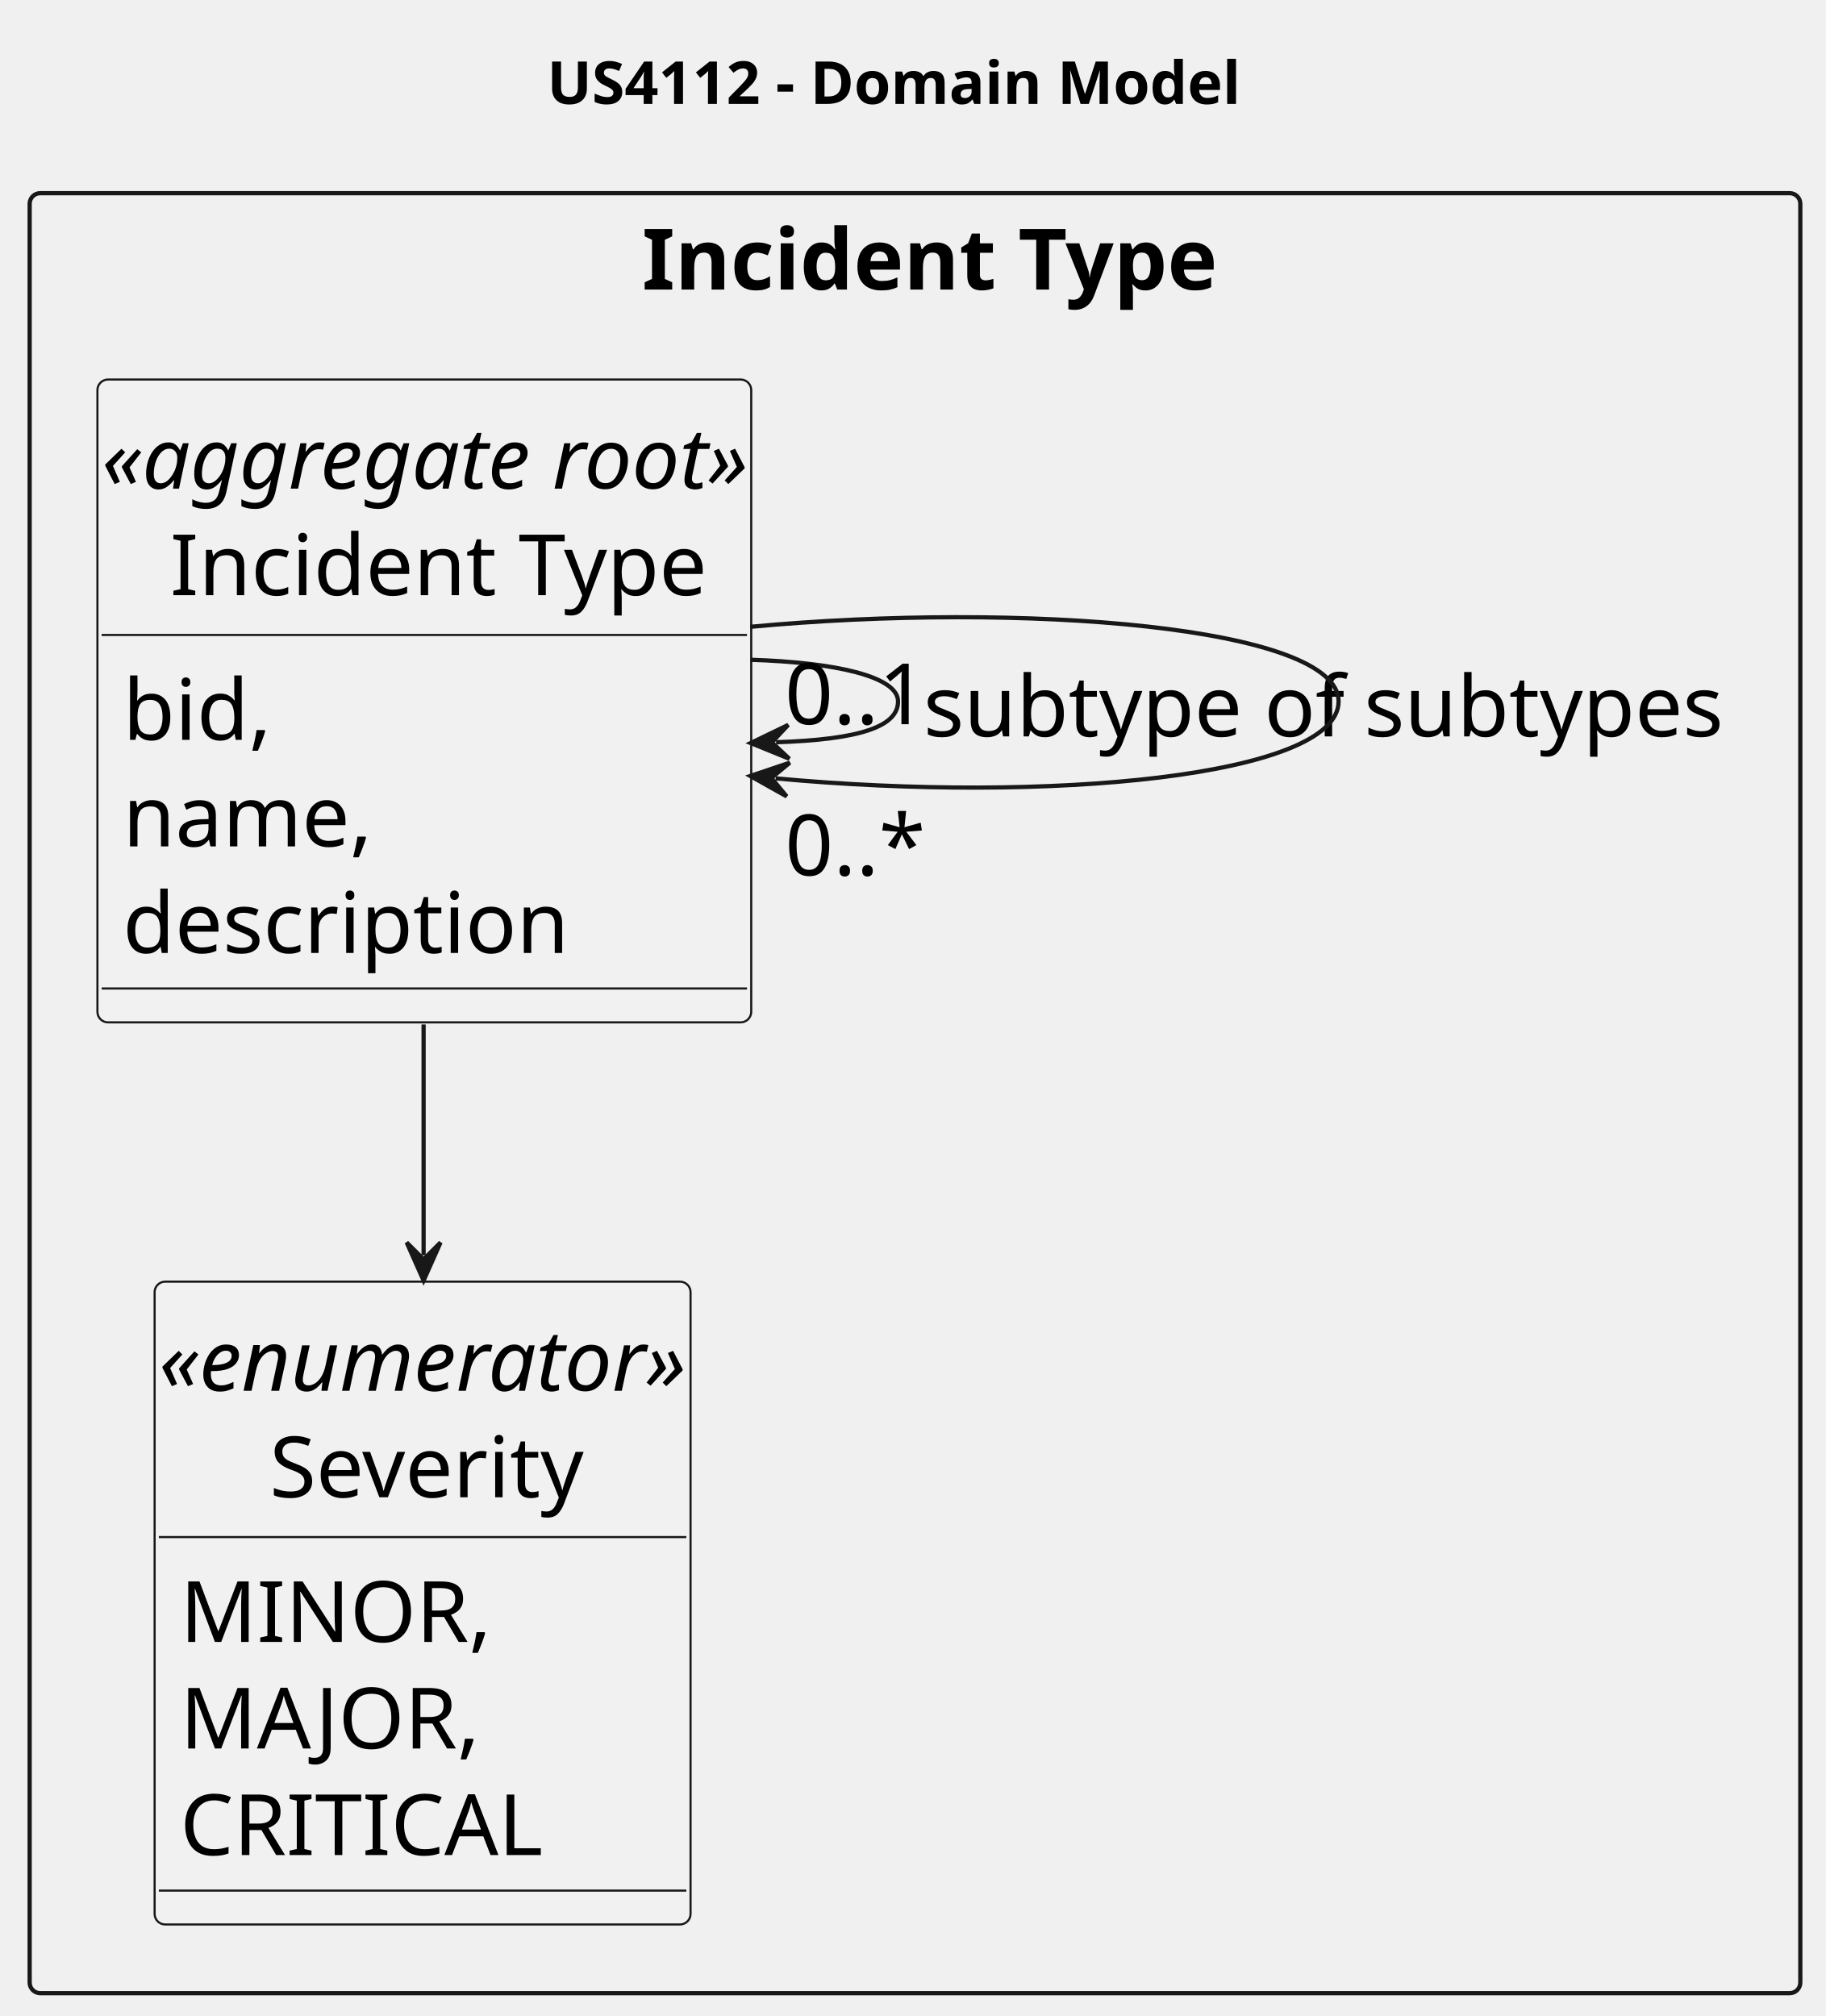
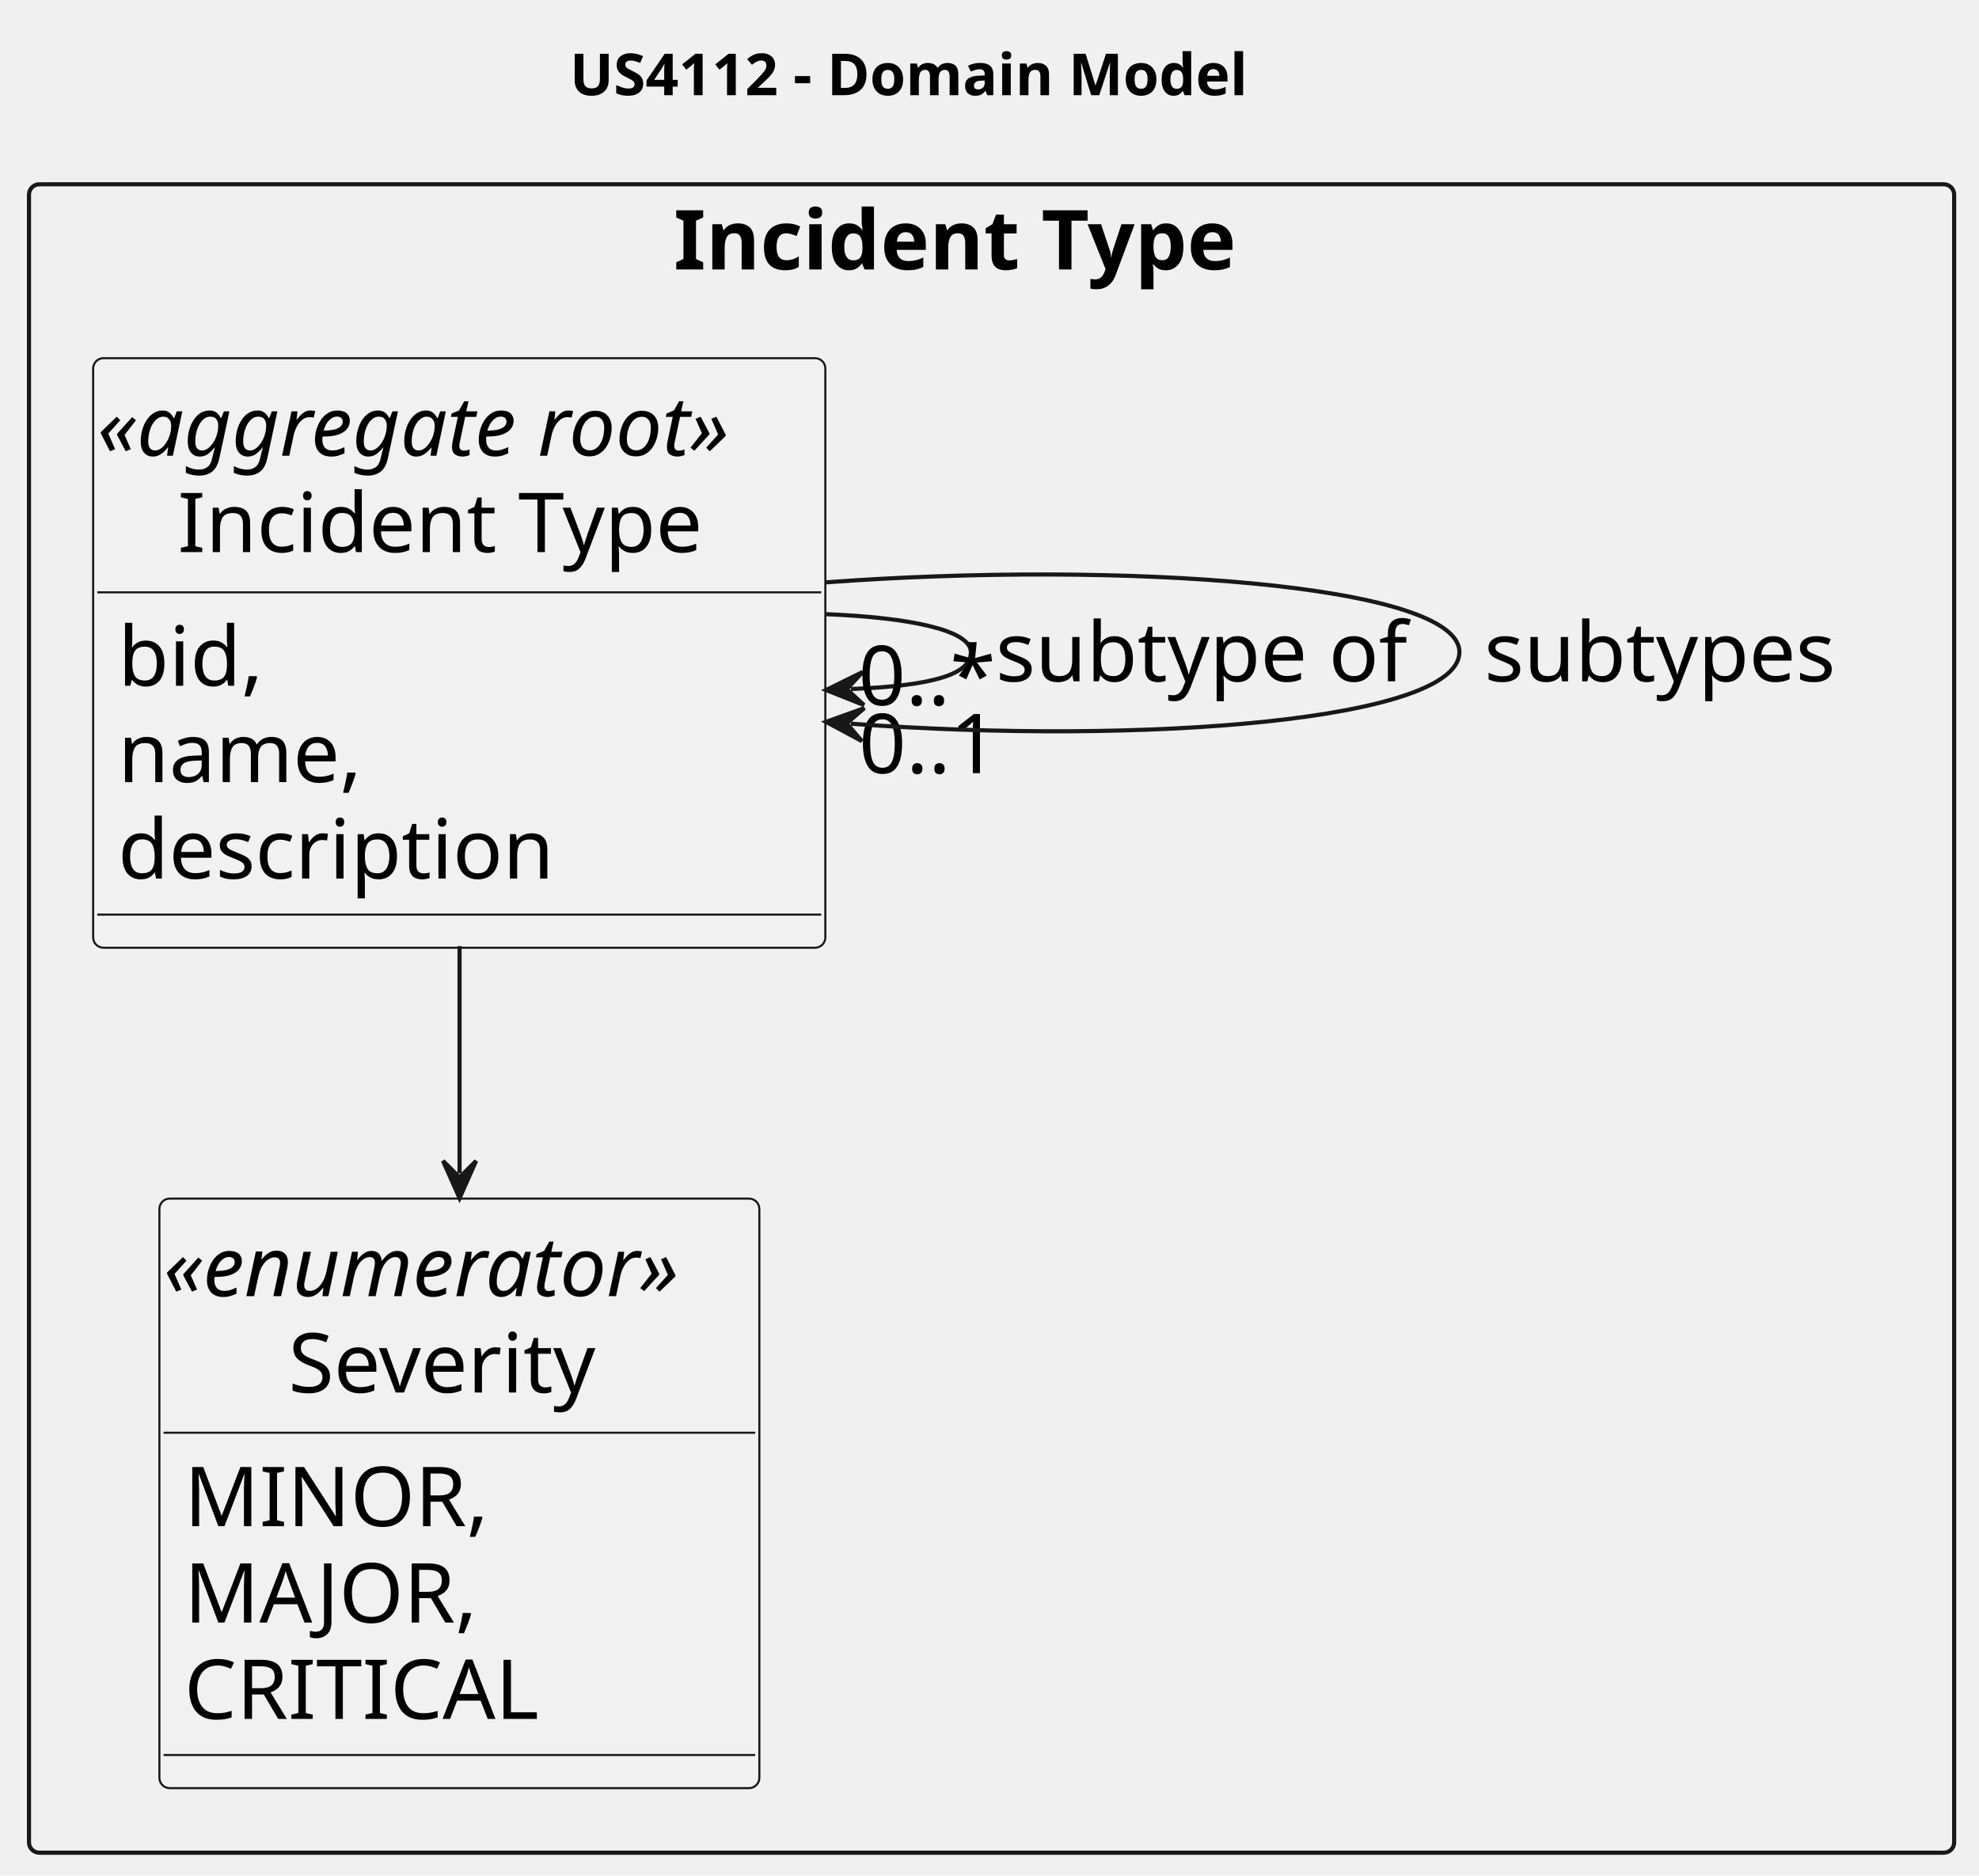
- <svg xmlns="http://www.w3.org/2000/svg" contentStyleType="text/css" data-diagram-type="CLASS" height="476px" preserveAspectRatio="none" style="width:431px;height:476px;background:#F0F0F0;" version="1.1" viewBox="0 0 431 476" width="431px" zoomAndPan="magnify">
+ <svg xmlns="http://www.w3.org/2000/svg" contentStyleType="text/css" data-diagram-type="CLASS" height="453px" preserveAspectRatio="none" style="width:478px;height:453px;background:#F0F0F0;" version="1.1" viewBox="0 0 478 453" width="478px" zoomAndPan="magnify">
  <defs />
  <g>
-     <rect fill="#F0F0F0" height="476" style="stroke:none;stroke-width:1;" width="431" x="0" y="0" />
-     <text fill="#000000" font-family="sans-serif" font-size="14" font-weight="bold" lengthAdjust="spacing" textLength="158.703" x="129.148" y="24.533">US4112 - Domain Model</text>
+     <rect fill="#F0F0F0" height="453" style="stroke:none;stroke-width:1;" width="478" x="0" y="0" />
+     <text fill="#000000" font-family="sans-serif" font-size="14" font-weight="bold" lengthAdjust="spacing" textLength="188.754" x="137.623" y="22.995">US4112 - Domain Model</text>
    <g class="cluster" data-entity="Incident Type" data-source-line="5" data-uid="ent0002" id="cluster_Incident Type">
-       <rect fill="none" height="425" rx="2.5" ry="2.5" style="stroke:#181818;stroke-width:1;" width="418" x="7" y="45.609" />
-       <text fill="#000000" font-family="sans-serif" font-size="20" font-weight="bold" lengthAdjust="spacing" textLength="128.906" x="151.547" y="68.371">Incident Type</text>
+       <rect fill="none" height="403" rx="2.5" ry="2.5" style="stroke:#181818;stroke-width:1;" width="465" x="7" y="44.514" />
+       <text fill="#000000" font-family="sans-serif" font-size="20" font-weight="bold" lengthAdjust="spacing" textLength="153.594" x="162.703" y="65.078">Incident Type</text>
    </g>
    <g class="entity" data-entity="IncidentType" data-source-line="7" data-uid="ent0003" id="entity_IncidentType">
-       <rect fill="#F1F1F1" height="151.781" rx="2.5" ry="2.5" style="stroke:#181818;stroke-width:0.5;" width="154.344" x="23" y="89.609" />
-       <text fill="#000000" font-family="sans-serif" font-size="20" font-style="italic" lengthAdjust="spacing" textLength="152.344" x="24" y="115.371">«aggregate root»</text>
-       <text fill="#000000" font-family="sans-serif" font-size="20" lengthAdjust="spacing" textLength="120.068" x="40.138" y="140.527">Incident Type</text>
-       <line style="stroke:#181818;stroke-width:0.5;" x1="24" x2="176.344" y1="149.922" y2="149.922" />
-       <text fill="#000000" font-family="sans-serif" font-size="20" lengthAdjust="spacing" textLength="32.246" x="29" y="174.684">bid,</text>
-       <text fill="#000000" font-family="sans-serif" font-size="20" lengthAdjust="spacing" textLength="55.586" x="29" y="199.84">name,</text>
-       <text fill="#000000" font-family="sans-serif" font-size="20" lengthAdjust="spacing" textLength="96.719" x="29" y="224.996">description</text>
-       <line style="stroke:#181818;stroke-width:0.5;" x1="24" x2="176.344" y1="233.391" y2="233.391" />
+       <rect fill="#F1F1F1" height="142.406" rx="2.5" ry="2.5" style="stroke:#181818;stroke-width:0.5;" width="176.853" x="22.5" y="86.514" />
+       <text fill="#000000" font-family="sans-serif" font-size="20" font-style="italic" lengthAdjust="spacing" textLength="174.853" x="23.5" y="110.078">«aggregate root»</text>
+       <text fill="#000000" font-family="sans-serif" font-size="20" lengthAdjust="spacing" textLength="136.055" x="42.899" y="133.359">Incident Type</text>
+       <line style="stroke:#181818;stroke-width:0.5;" x1="23.5" x2="198.353" y1="143.076" y2="143.076" />
+       <text fill="#000000" font-family="sans-serif" font-size="20" lengthAdjust="spacing" textLength="37.305" x="28.5" y="165.641">bid,</text>
+       <text fill="#000000" font-family="sans-serif" font-size="20" lengthAdjust="spacing" textLength="63.076" x="28.5" y="188.922">name,</text>
+       <text fill="#000000" font-family="sans-serif" font-size="20" lengthAdjust="spacing" textLength="111.201" x="28.5" y="212.203">description</text>
+       <line style="stroke:#181818;stroke-width:0.5;" x1="23.5" x2="198.353" y1="220.92" y2="220.92" />
    </g>
    <g class="entity" data-entity="Severity" data-source-line="13" data-uid="ent0004" id="entity_Severity">
-       <rect fill="#F1F1F1" height="151.781" rx="2.5" ry="2.5" style="stroke:#181818;stroke-width:0.5;" width="126.522" x="36.5" y="302.609" />
-       <text fill="#000000" font-family="sans-serif" font-size="20" font-style="italic" lengthAdjust="spacing" textLength="124.522" x="37.5" y="328.371">«enumerator»</text>
-       <text fill="#000000" font-family="sans-serif" font-size="20" lengthAdjust="spacing" textLength="72.246" x="63.638" y="353.527">Severity</text>
-       <line style="stroke:#181818;stroke-width:0.5;" x1="37.5" x2="162.022" y1="362.922" y2="362.922" />
-       <text fill="#000000" font-family="sans-serif" font-size="20" lengthAdjust="spacing" textLength="72.217" x="42.5" y="387.684">MINOR,</text>
-       <text fill="#000000" font-family="sans-serif" font-size="20" lengthAdjust="spacing" textLength="75.557" x="42.5" y="412.84">MAJOR,</text>
-       <text fill="#000000" font-family="sans-serif" font-size="20" lengthAdjust="spacing" textLength="91.123" x="42.5" y="437.996">CRITICAL</text>
-       <line style="stroke:#181818;stroke-width:0.5;" x1="37.5" x2="162.022" y1="446.391" y2="446.391" />
+       <rect fill="#F1F1F1" height="142.406" rx="2.5" ry="2.5" style="stroke:#181818;stroke-width:0.5;" width="144.91" x="38.5" y="289.514" />
+       <text fill="#000000" font-family="sans-serif" font-size="20" font-style="italic" lengthAdjust="spacing" textLength="142.91" x="39.5" y="313.078">«enumerator»</text>
+       <text fill="#000000" font-family="sans-serif" font-size="20" lengthAdjust="spacing" textLength="82.598" x="69.656" y="336.359">Severity</text>
+       <line style="stroke:#181818;stroke-width:0.5;" x1="39.5" x2="182.41" y1="346.076" y2="346.076" />
+       <text fill="#000000" font-family="sans-serif" font-size="20" lengthAdjust="spacing" textLength="74.111" x="44.5" y="368.641">MINOR,</text>
+       <text fill="#000000" font-family="sans-serif" font-size="20" lengthAdjust="spacing" textLength="72.832" x="44.5" y="391.922">MAJOR,</text>
+       <text fill="#000000" font-family="sans-serif" font-size="20" lengthAdjust="spacing" textLength="90.664" x="44.5" y="415.203">CRITICAL</text>
+       <line style="stroke:#181818;stroke-width:0.5;" x1="39.5" x2="182.41" y1="423.92" y2="423.92" />
    </g>
    <g class="link" data-entity-1="IncidentType" data-entity-2="Severity" data-source-line="19" data-uid="lnk5" id="link_IncidentType_Severity">
-       <path codeLine="19" d="M100,241.889 C100,261.539 100,276.709 100,296.359" fill="none" id="IncidentType-to-Severity" style="stroke:#181818;stroke-width:1;" />
-       <polygon fill="#181818" points="100,302.359,104,293.359,100,297.359,96,293.359,100,302.359" style="stroke:#181818;stroke-width:1;" />
+       <path codeLine="19" d="M111,228.534 C111,248.244 111,263.684 111,283.404" fill="none" id="IncidentType-to-Severity" style="stroke:#181818;stroke-width:1;" />
+       <polygon fill="#181818" points="111,289.404,115,280.404,111,284.404,107,280.404,111,289.404" style="stroke:#181818;stroke-width:1;" />
    </g>
    <g class="link" data-entity-1="IncidentType" data-entity-2="IncidentType" data-source-line="20" data-uid="lnk6" id="link_IncidentType_IncidentType">
-       <path codeLine="20" d="M177.21,155.779 C197.06,156.409 212,159.679 212,165.609 C212,171.539 203.057,174.619 183.207,175.249" fill="none" id="IncidentType-to-IncidentType" style="stroke:#181818;stroke-width:1;" />
-       <polygon fill="#181818" points="177.21,175.439,186.332,179.152,182.208,175.281,186.079,171.156,177.21,175.439" style="stroke:#181818;stroke-width:1;" />
-       <text fill="#000000" font-family="sans-serif" font-size="20" lengthAdjust="spacing" textLength="92.285" x="218" y="173.871">subtype of</text>
-       <text fill="#000000" font-family="sans-serif" font-size="20" lengthAdjust="spacing" textLength="33.359" x="185.264" y="170.988">0..1</text>
+       <path codeLine="20" d="M199.53,148.354 C219.71,149.164 234.5,152.214 234.5,157.514 C234.5,162.814 225.705,165.623 205.525,166.433" fill="none" id="IncidentType-to-IncidentType" style="stroke:#181818;stroke-width:1;" />
+       <polygon fill="#181818" points="199.53,166.674,208.683,170.31,204.526,166.473,208.362,162.316,199.53,166.674" style="stroke:#181818;stroke-width:1;" />
+       <text fill="#000000" font-family="sans-serif" font-size="20" lengthAdjust="spacing" textLength="106.103" x="240.5" y="164.578">subtype of</text>
+       <text fill="#000000" font-family="sans-serif" font-size="20" lengthAdjust="spacing" textLength="38.164" x="207.438" y="186.751">0..1</text>
    </g>
    <g class="link" data-entity-1="IncidentType" data-entity-2="IncidentType" data-source-line="21" data-uid="lnk7" id="link_IncidentType_IncidentType">
-       <path codeLine="21" d="M177.12,147.999 C241.27,142.009 316,147.879 316,165.609 C316,183.339 247.244,189.767 183.094,183.777" fill="none" id="IncidentType-to-IncidentType-1" style="stroke:#181818;stroke-width:1;" />
-       <polygon fill="#181818" points="177.12,183.219,185.709,188.039,182.098,183.684,186.453,180.073,177.12,183.219" style="stroke:#181818;stroke-width:1;" />
-       <text fill="#000000" font-family="sans-serif" font-size="20" lengthAdjust="spacing" textLength="80.049" x="322" y="173.871">subtypes</text>
-       <text fill="#000000" font-family="sans-serif" font-size="20" lengthAdjust="spacing" textLength="30.02" x="185.31" y="206.679">0..*</text>
+       <path codeLine="21" d="M199.51,140.664 C270.52,135.414 352.5,141.034 352.5,157.514 C352.5,173.994 276.504,180.056 205.494,174.806" fill="none" id="IncidentType-to-IncidentType-1" style="stroke:#181818;stroke-width:1;" />
+       <polygon fill="#181818" points="199.51,174.364,208.191,179.016,204.496,174.732,208.78,171.038,199.51,174.364" style="stroke:#181818;stroke-width:1;" />
+       <text fill="#000000" font-family="sans-serif" font-size="20" lengthAdjust="spacing" textLength="90.889" x="358.5" y="164.578">subtypes</text>
+       <text fill="#000000" font-family="sans-serif" font-size="20" lengthAdjust="spacing" textLength="35.44" x="207.317" y="170.316">0..*</text>
    </g>
  </g>
</svg>
